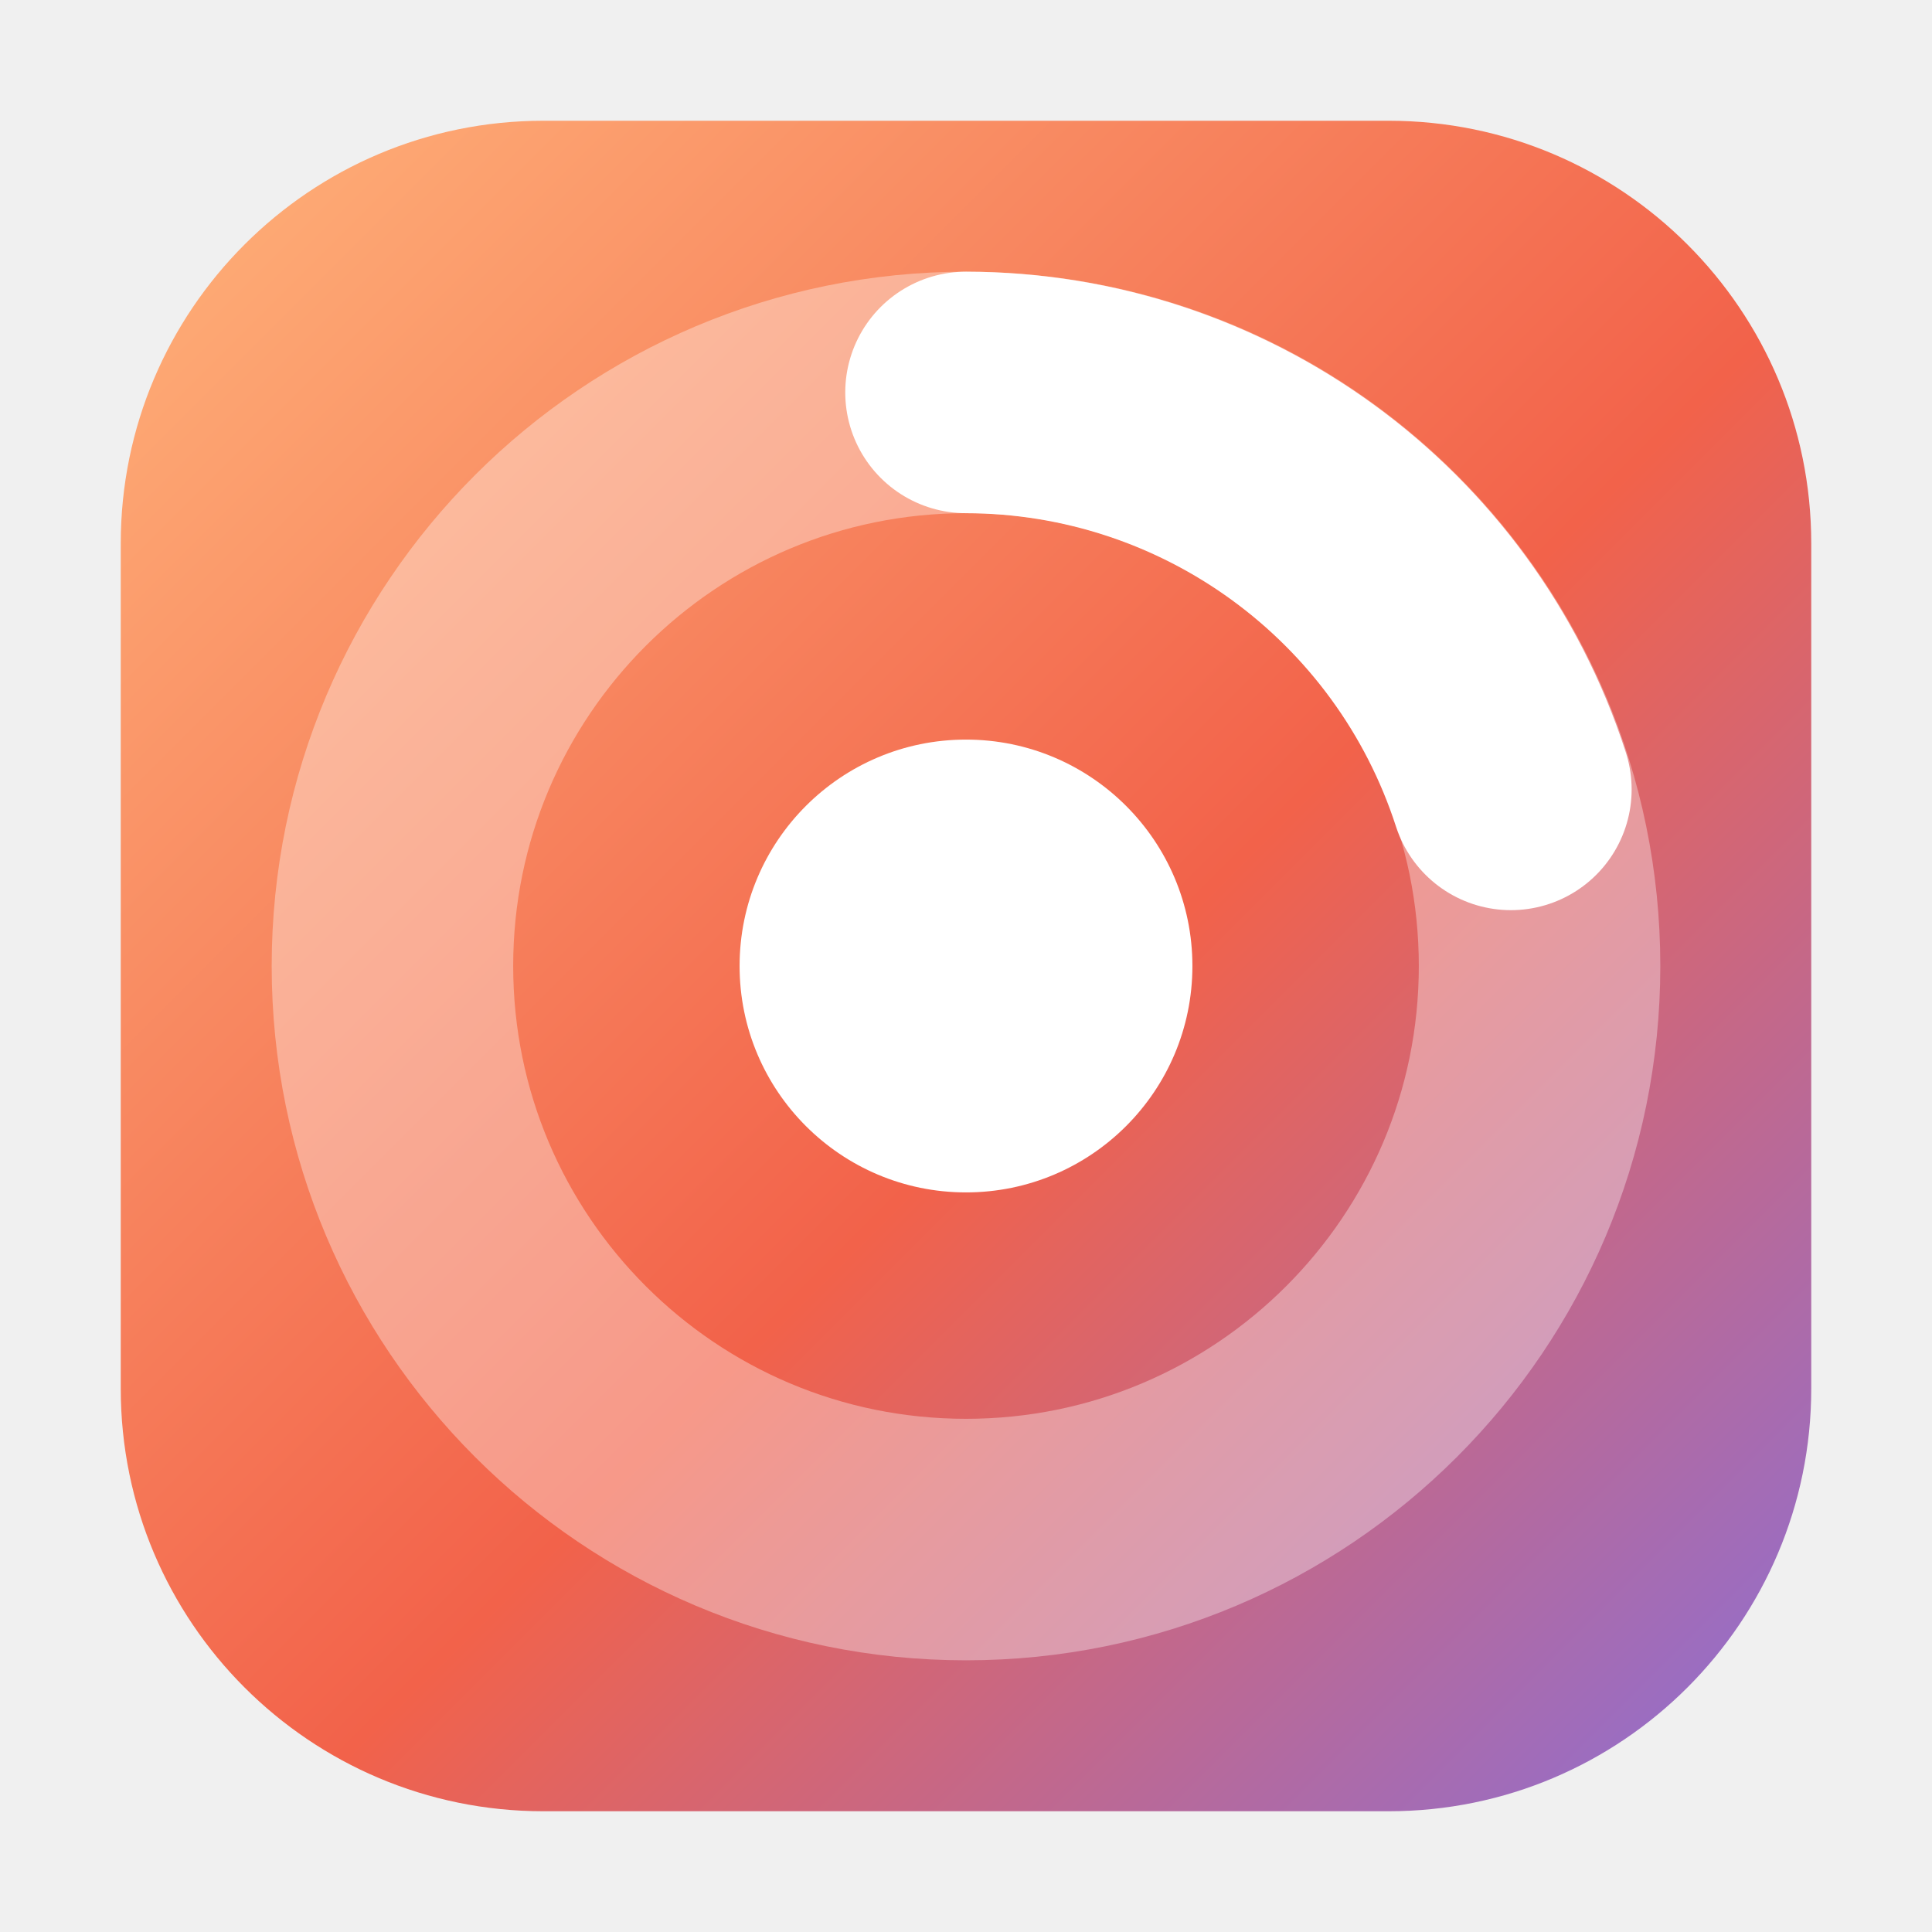
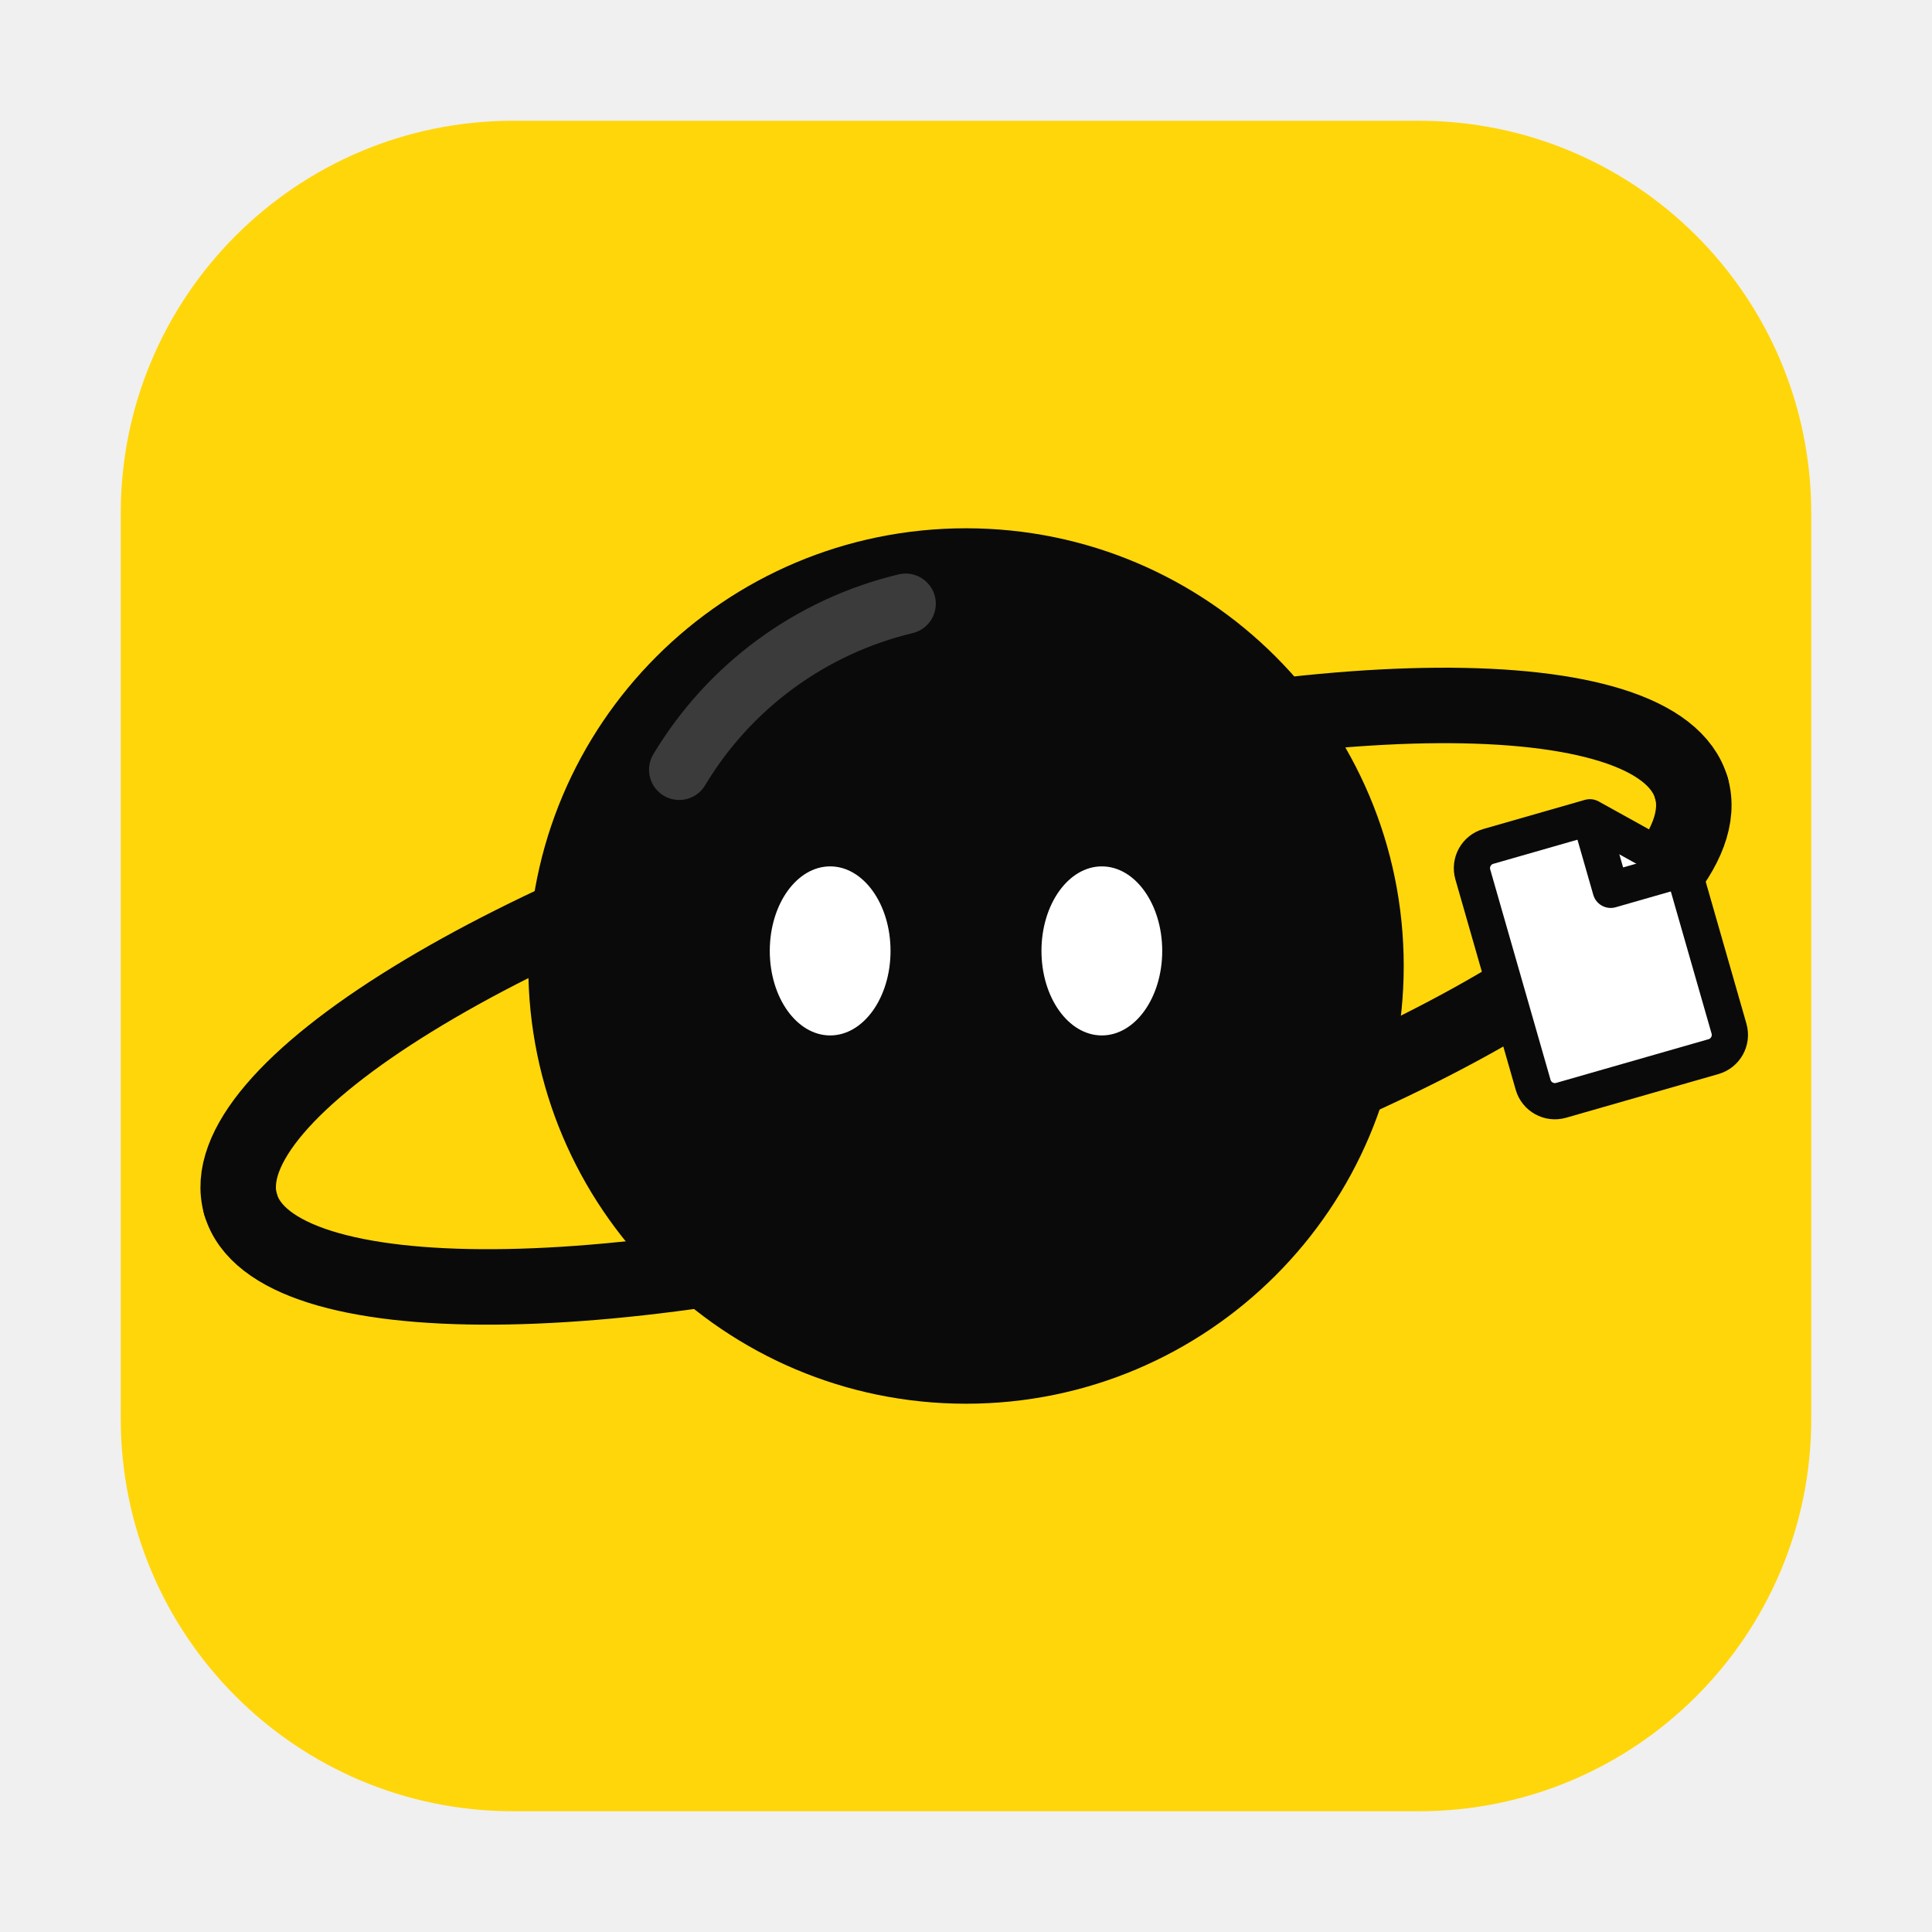
<svg xmlns="http://www.w3.org/2000/svg" viewBox="0 0 128 128">
-   <defs>
-     <linearGradient id="bg" x1="0" y1="0" x2="1" y2="1">
-       <stop offset="0" stop-color="#ffb37a" />
-       <stop offset=".55" stop-color="#f2624a" />
-       <stop offset="1" stop-color="#8a6fd8" />
-     </linearGradient>
-   </defs>
-   <rect x="8" y="8" width="112" height="112" rx="28" fill="url(#bg)" />
-   <circle cx="64" cy="64" r="38" fill="none" stroke="#fff" stroke-opacity=".35" stroke-width="16" />
-   <path d="M64 26 A38 38 0 0 1 100.1 52.3" fill="none" stroke="#fff" stroke-width="16" stroke-linecap="round" />
-   <circle cx="64" cy="64" r="15" fill="#fff" />
+   <rect x="8" y="8" width="112" height="112" rx="26" fill="#FFD60A" />
+   <g transform="translate(4 2)">
+     <g transform="rotate(-16 60 64)">
+       <path d="M10 64 A50 14 0 0 1 110 64" fill="none" stroke="#0A0A0A" stroke-width="5" stroke-linecap="round" />
+     </g>
+     <circle cx="60" cy="62" r="29" fill="#0A0A0A" />
+     <path d="M41 49 A24 24 0 0 1 56 38" fill="none" stroke="#fff" stroke-opacity=".2" stroke-width="4" stroke-linecap="round" />
+     <ellipse cx="51" cy="61" rx="4" ry="5.6" fill="#fff" />
+     <ellipse cx="69" cy="61" rx="4" ry="5.6" fill="#fff" />
+     <g transform="rotate(-16 60 64)">
+       <path d="M10 64 A50 14 0 0 0 110 64" fill="none" stroke="#0A0A0A" stroke-width="5" stroke-linecap="round" />
+       <g transform="translate(102 72)">
+         <path d="M-6 -8 h7 l5 5 v11 a1.5 1.5 0 0 1 -1.5 1.5 h-10.5 a1.5 1.5 0 0 1 -1.5 -1.5 v-14.5 a1.5 1.5 0 0 1 1.5 -1.5z" fill="#fff" stroke="#0A0A0A" stroke-width="2.4" stroke-linejoin="round" />
+         <path d="M1 -8 v5 h5" fill="none" stroke="#0A0A0A" stroke-width="2.4" stroke-linejoin="round" />
+       </g>
+     </g>
+   </g>
</svg>
